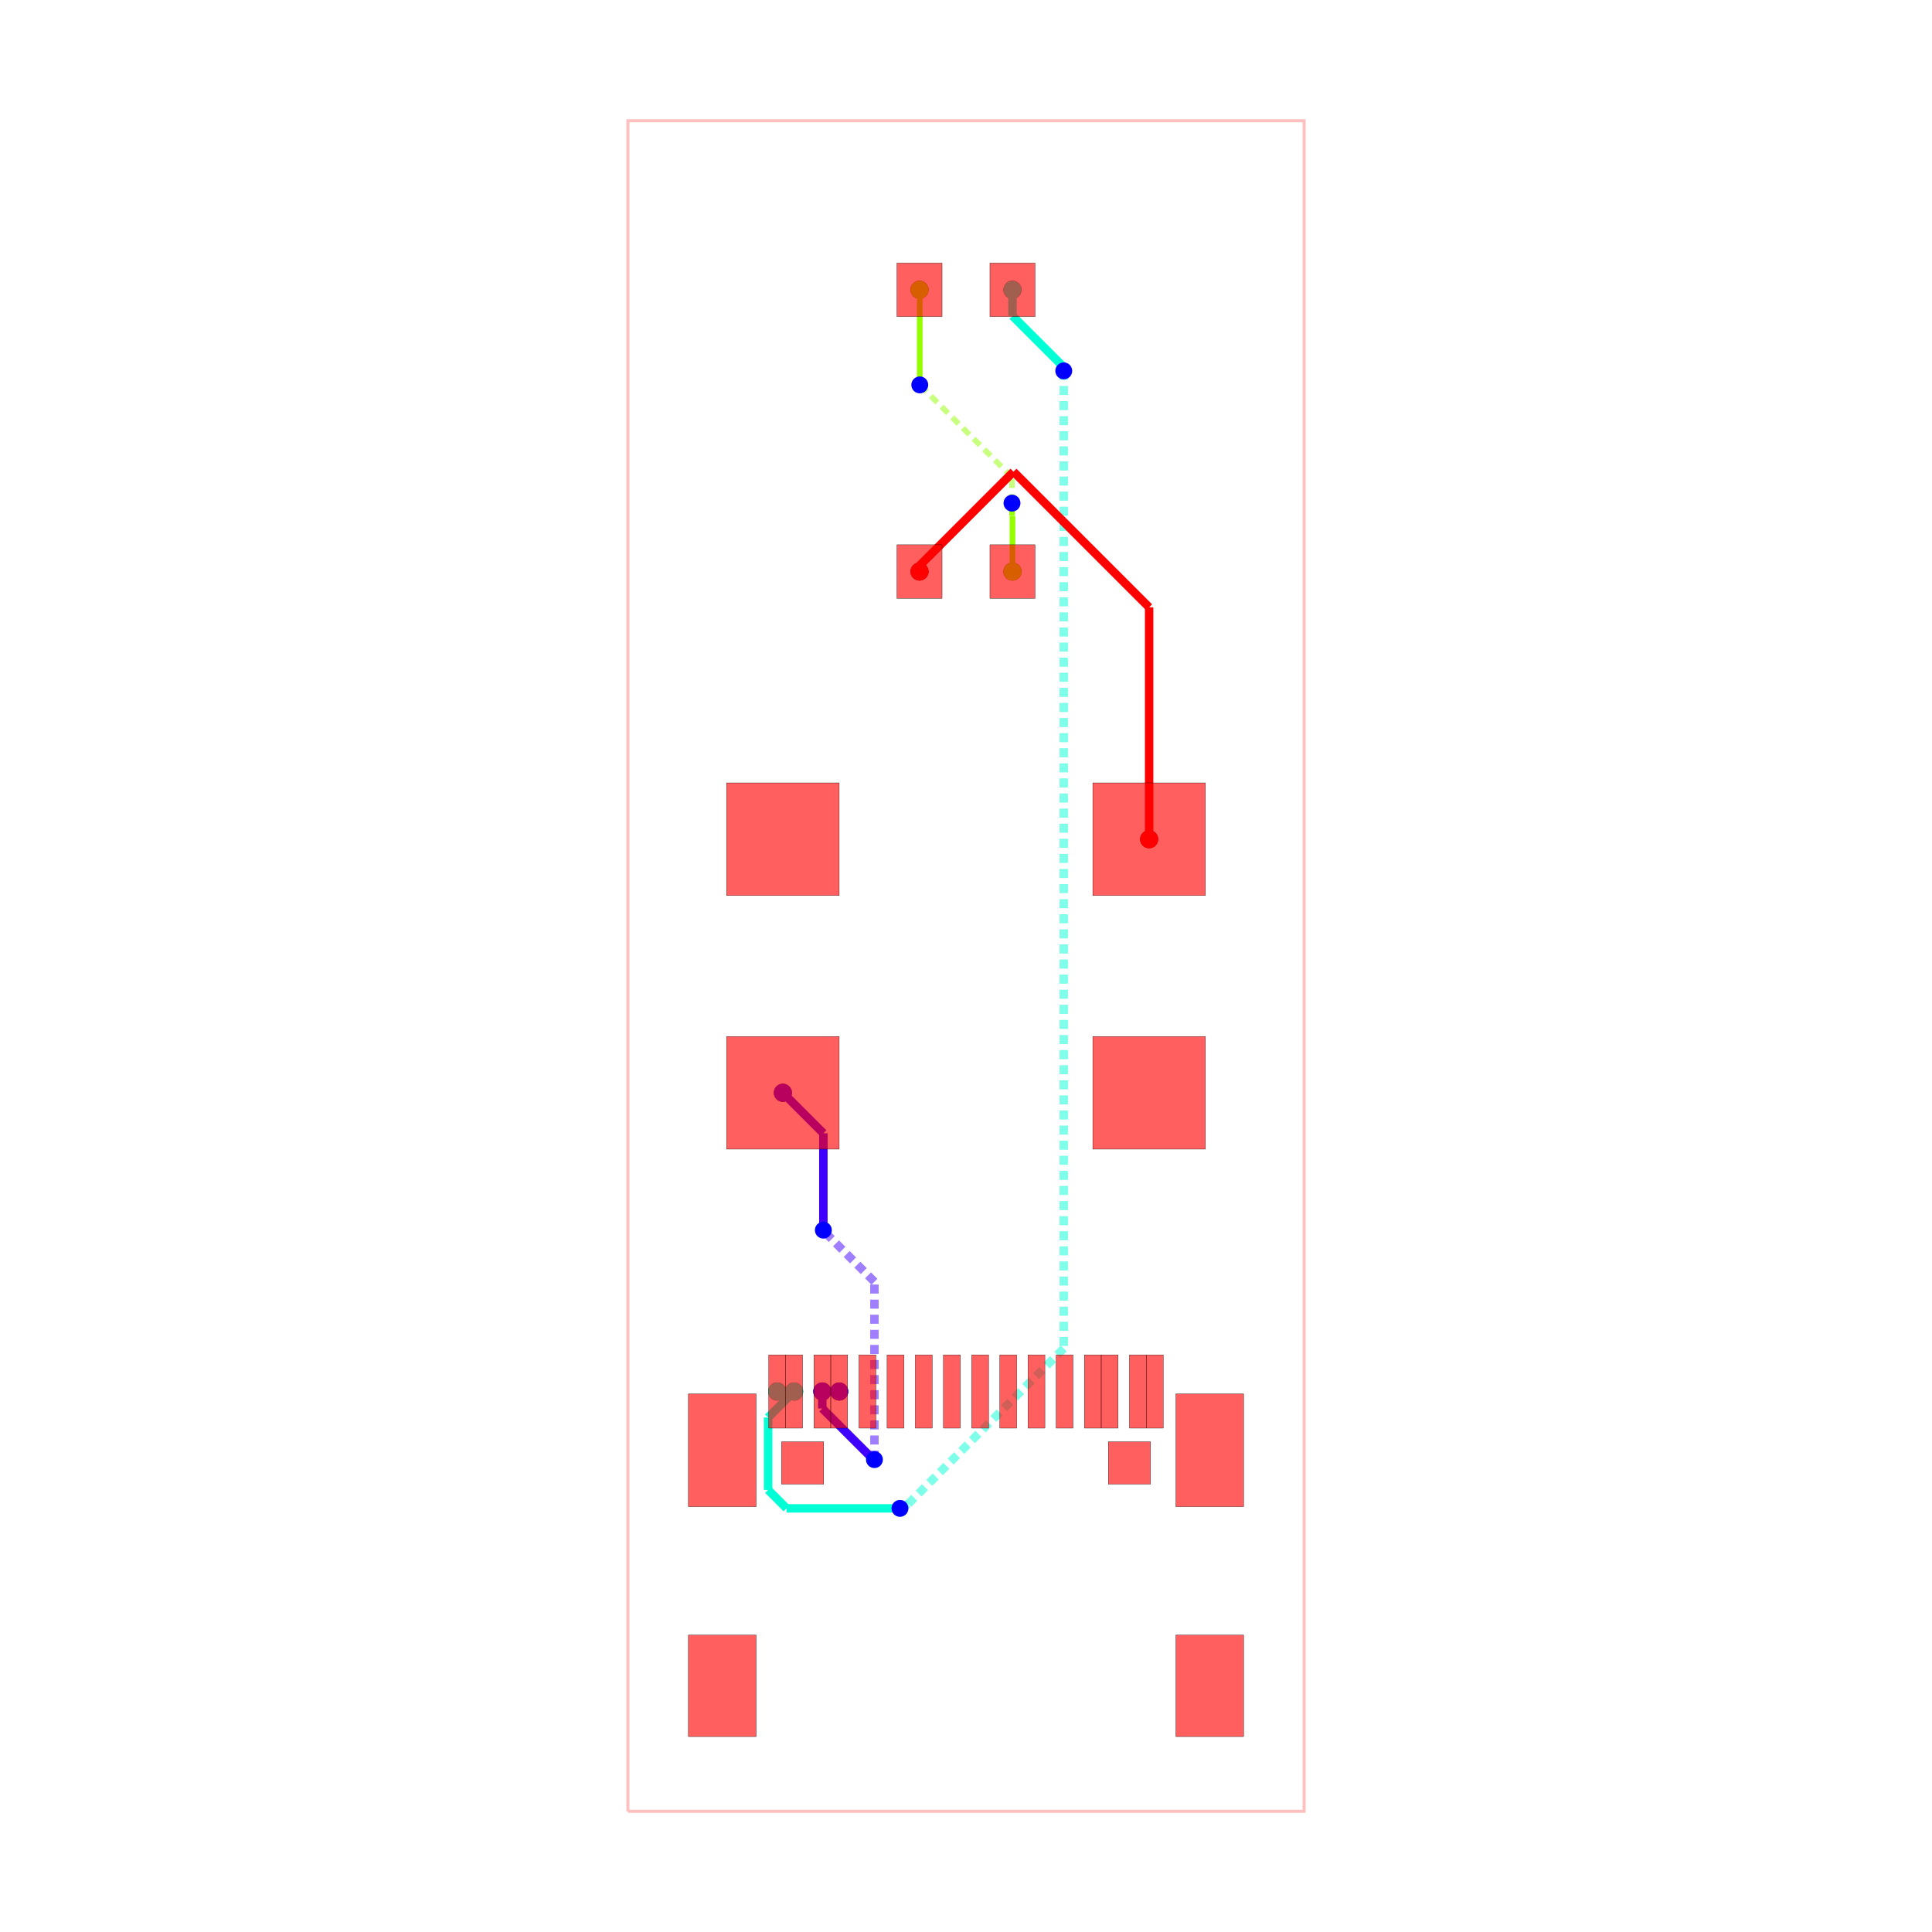
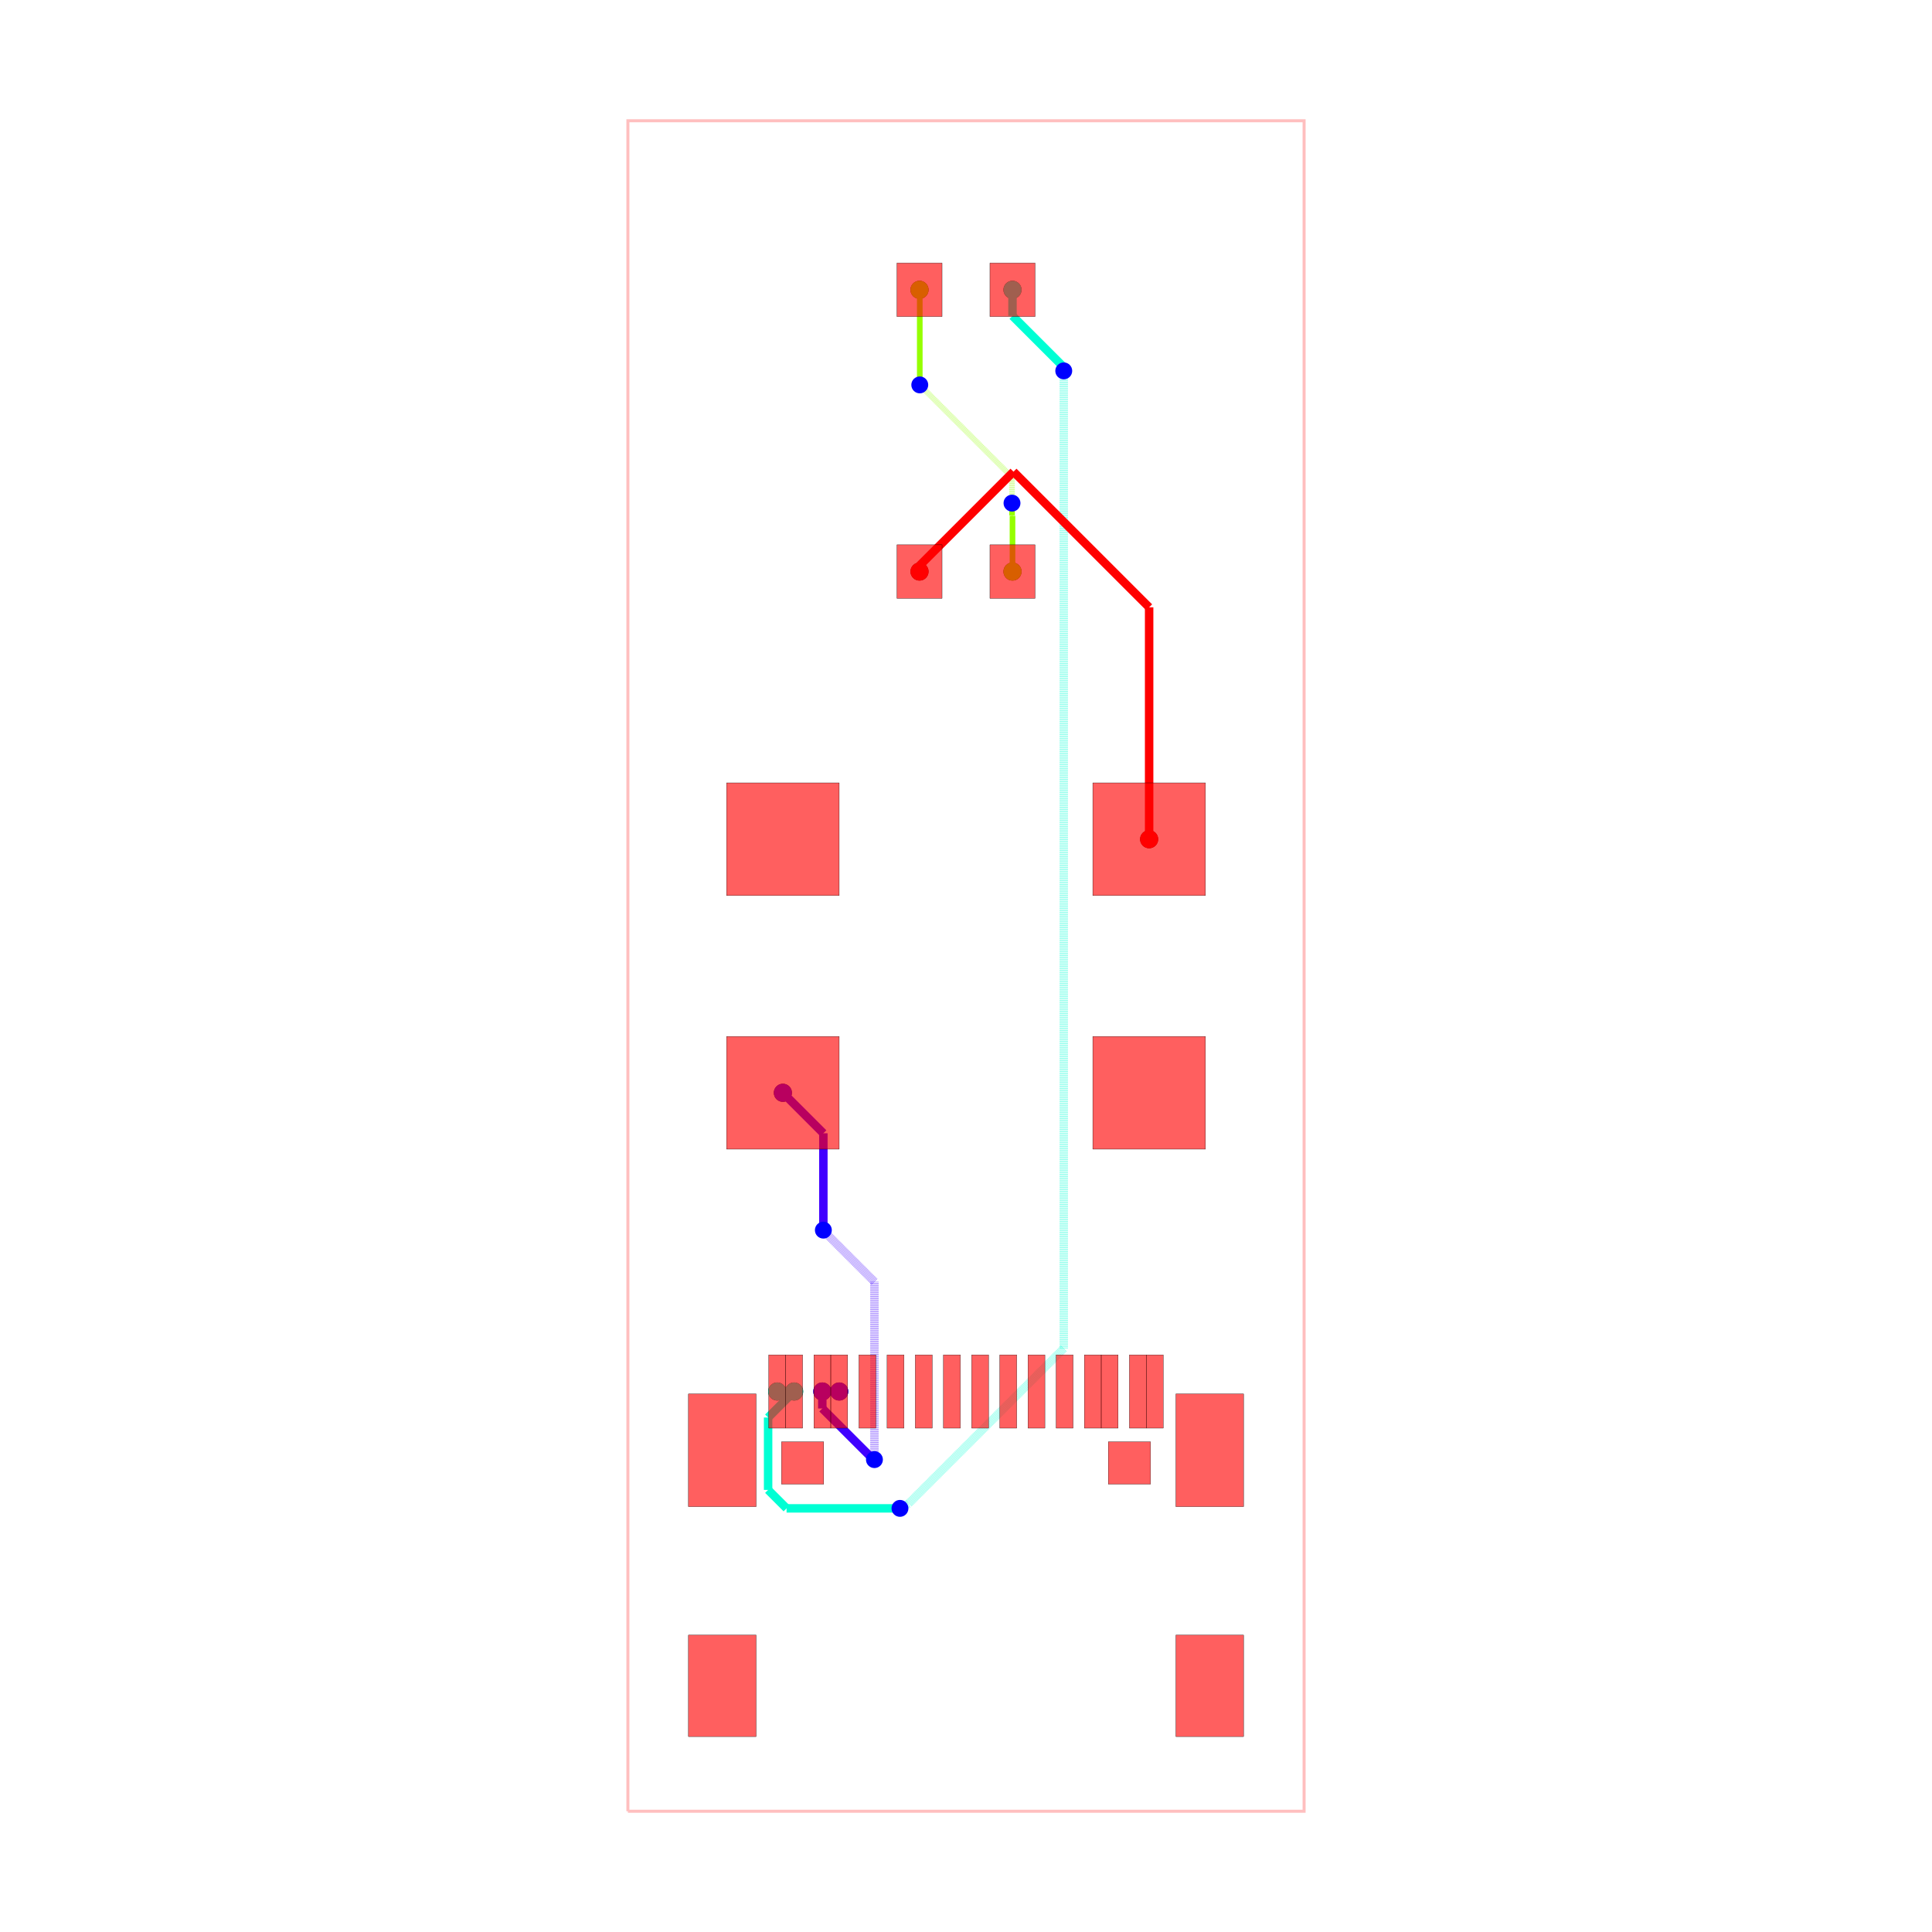
<svg xmlns="http://www.w3.org/2000/svg" width="640" height="640" viewBox="0 0 640 640">
  <rect width="100%" height="100%" fill="white" />
  <g>
    <circle data-type="point" data-label="source_trace_4 pcb_port_19" data-x="-3.7500700000001643" data-y="-13.750067999999942" cx="380.665" cy="278.001" r="3" fill="black" />
  </g>
  <g>
    <circle data-type="point" data-label="source_trace_4 pcb_port_22" data-x="-7.825" data-y="-9" cx="304.6" cy="189.333" r="3" fill="black" />
  </g>
  <g>
    <circle data-type="point" data-label="source_trace_6 pcb_port_23" data-x="-6.175" data-y="-9" cx="335.4" cy="189.333" r="3" fill="black" />
  </g>
  <g>
    <circle data-type="point" data-label="source_trace_6 pcb_port_16" data-x="-7.825" data-y="-4" cx="304.6" cy="96" r="3" fill="black" />
  </g>
  <g>
    <circle data-type="point" data-label="source_net_0 pcb_port_0" data-x="-10.350006000000008" data-y="-23.55091295000011" cx="257.467" cy="460.95" r="3" fill="black" />
  </g>
  <g>
    <circle data-type="point" data-label="source_net_0 pcb_port_1" data-x="-10.050031999999987" data-y="-23.55091295000011" cx="263.066" cy="460.95" r="3" fill="black" />
  </g>
  <g>
    <circle data-type="point" data-label="source_net_0 pcb_port_17" data-x="-6.175" data-y="-4" cx="335.4" cy="96" r="3" fill="black" />
  </g>
  <g>
    <circle data-type="point" data-label="source_net_1 pcb_port_2" data-x="-9.549905999999964" data-y="-23.55091295000011" cx="272.402" cy="460.95" r="3" fill="black" />
  </g>
  <g>
    <circle data-type="point" data-label="source_net_1 pcb_port_3" data-x="-9.249932000000058" data-y="-23.55091295000011" cx="278.001" cy="460.95" r="3" fill="black" />
  </g>
  <g>
    <circle data-type="point" data-label="source_net_1 pcb_port_20" data-x="-10.24992999999995" data-y="-18.249932000000058" cx="259.335" cy="361.999" r="3" fill="black" />
  </g>
  <g>
    <circle data-type="point" data-label="source_trace_4 (top)" data-x="-3.7500700000001643" data-y="-13.750067999999942" cx="380.665" cy="278.001" r="3" fill="hsl(0, 100%, 50%)" />
  </g>
  <g>
    <circle data-type="point" data-label="source_trace_4 (top)" data-x="-7.825" data-y="-9" cx="304.6" cy="189.333" r="3" fill="hsl(0, 100%, 50%)" />
  </g>
  <g>
    <circle data-type="point" data-label="source_trace_6 (top)" data-x="-6.175" data-y="-9" cx="335.4" cy="189.333" r="3" fill="hsl(85, 100%, 50%)" />
  </g>
  <g>
    <circle data-type="point" data-label="source_trace_6 (top)" data-x="-7.825" data-y="-4" cx="304.6" cy="96" r="3" fill="hsl(85, 100%, 50%)" />
  </g>
  <g>
    <circle data-type="point" data-label="source_net_0 (top)" data-x="-10.350006000000008" data-y="-23.55091295000011" cx="257.467" cy="460.95" r="3" fill="hsl(170, 100%, 50%)" />
  </g>
  <g>
    <circle data-type="point" data-label="source_net_0 (top)" data-x="-10.050031999999987" data-y="-23.55091295000011" cx="263.066" cy="460.95" r="3" fill="hsl(170, 100%, 50%)" />
  </g>
  <g>
    <circle data-type="point" data-label="source_net_0 (top)" data-x="-6.175" data-y="-4" cx="335.4" cy="96" r="3" fill="hsl(170, 100%, 50%)" />
  </g>
  <g>
    <circle data-type="point" data-label="source_net_1 (top)" data-x="-9.549905999999964" data-y="-23.55091295000011" cx="272.402" cy="460.95" r="3" fill="hsl(255, 100%, 50%)" />
  </g>
  <g>
    <circle data-type="point" data-label="source_net_1 (top)" data-x="-9.249932000000058" data-y="-23.55091295000011" cx="278.001" cy="460.95" r="3" fill="hsl(255, 100%, 50%)" />
  </g>
  <g>
    <circle data-type="point" data-label="source_net_1 (top)" data-x="-10.24992999999995" data-y="-18.249932000000058" cx="259.335" cy="361.999" r="3" fill="hsl(255, 100%, 50%)" />
  </g>
  <g>
    <polyline data-points="-13,-31 -1,-31 -1,-1 -13,-1 -13,-31" data-type="line" data-label="" points="208,600 432,600 432,40 208,40 208,600" fill="none" stroke="rgba(255,0,0,0.25)" stroke-width="1px" />
  </g>
  <g>
    <polyline data-points="-9.549905999999964,-23.55091295000011 -9.249932000000058,-23.55091295000011" data-type="line" data-label="" points="272.402,460.95 278.001,460.95" fill="none" stroke="hsl(255, 100%, 50%)" stroke-width="2.8" />
  </g>
  <g>
    <polyline data-points="-9.249932000000058,-23.55091295000011 -9.249932000000058,-23.55091295000011" data-type="line" data-label="" points="278.001,460.95 278.001,460.95" fill="none" stroke="hsl(255, 100%, 50%)" stroke-width="2.8" />
  </g>
  <g>
    <polyline data-points="-9.549905999999964,-23.55091295000011 -9.549905999999964,-23.85253240179489" data-type="line" data-label="" points="272.402,460.95 272.402,466.581" fill="none" stroke="hsl(255, 100%, 50%)" stroke-width="2.8" />
  </g>
  <g>
    <polyline data-points="-9.549905999999964,-23.85253240179489 -8.702590900590536,-24.699847501204317" data-type="line" data-label="" points="272.402,466.581 288.218,482.397" fill="none" stroke="hsl(255, 100%, 50%)" stroke-width="2.8" />
  </g>
  <g>
    <polyline data-points="-8.702590900590536,-24.699847501204317 -8.625,-24.759765625" data-type="line" data-label="" points="288.218,482.397 289.667,483.516" fill="none" stroke="hsl(255, 100%, 50%)" stroke-width="2.8" />
  </g>
  <g>
-     <polyline data-points="-8.625,-24.759765625 -8.625,-21.60339829904658" data-type="line" data-label="" points="289.667,483.516 289.667,424.597" fill="none" stroke="rgba(64,0,255,0.5)" stroke-width="2.8" stroke-dasharray="3 2" />
-   </g>
-   <g>
-     <polyline data-points="-8.625,-21.60339829904658 -9.528837925238355,-20.69956037380823" data-type="line" data-label="" points="289.667,424.597 272.795,407.725" fill="none" stroke="rgba(64,0,255,0.5)" stroke-width="2.8" stroke-dasharray="3 2" />
-   </g>
-   <g>
-     <polyline data-points="-9.528837925238355,-20.69956037380823 -9.53125,-20.6875" data-type="line" data-label="" points="272.795,407.725 272.75,407.5" fill="none" stroke="rgba(64,0,255,0.5)" stroke-width="2.8" stroke-dasharray="3 2" />
+     <polyline data-points="-8.625,-24.759765625 -8.625,-21.60339829904658" data-type="line" data-label="" points="289.667,483.516 289.667,424.597" fill="none" stroke="rgba(64,0,255,0.5)" stroke-width="2.8" stroke-dasharray="0.2 0.2" />
+   </g>
+   <g>
+     <polyline data-points="-8.625,-21.60339829904658 -9.528837925238355,-20.69956037380823" data-type="line" data-label="" points="289.667,424.597 272.795,407.725" fill="none" stroke="rgba(64,0,255,0.5)" stroke-width="2.8" stroke-dasharray="0.2 0.2" />
+   </g>
+   <g>
+     <polyline data-points="-9.528837925238355,-20.69956037380823 -9.53125,-20.6875" data-type="line" data-label="" points="272.795,407.725 272.75,407.5" fill="none" stroke="rgba(64,0,255,0.5)" stroke-width="2.8" stroke-dasharray="0.2 0.2" />
  </g>
  <g>
    <polyline data-points="-9.53125,-20.6875 -9.53125,-18.968612000000007" data-type="line" data-label="" points="272.75,407.5 272.75,375.414" fill="none" stroke="hsl(255, 100%, 50%)" stroke-width="2.8" />
  </g>
  <g>
    <polyline data-points="-9.53125,-18.968612000000007 -10.24992999999995,-18.249932000000058" data-type="line" data-label="" points="272.75,375.414 259.335,361.999" fill="none" stroke="hsl(255, 100%, 50%)" stroke-width="2.8" />
  </g>
  <g>
    <polyline data-points="-10.350006000000008,-23.55091295000011 -10.050031999999987,-23.55091295000011" data-type="line" data-label="" points="257.467,460.95 263.066,460.95" fill="none" stroke="hsl(170, 100%, 50%)" stroke-width="2.8" />
  </g>
  <g>
    <polyline data-points="-10.050031999999987,-23.55091295000011 -10.050031999999987,-23.55091295000011" data-type="line" data-label="" points="263.066,460.95 263.066,460.95" fill="none" stroke="hsl(170, 100%, 50%)" stroke-width="2.8" />
  </g>
  <g>
    <polyline data-points="-6.175,-4 -6.175,-4.463279998543784" data-type="line" data-label="" points="335.4,96 335.4,104.648" fill="none" stroke="hsl(170, 100%, 50%)" stroke-width="2.8" />
  </g>
  <g>
    <polyline data-points="-6.175,-4.463279998543784 -5.26530612244898,-5.372973876094804" data-type="line" data-label="" points="335.4,104.648 352.381,121.629" fill="none" stroke="hsl(170, 100%, 50%)" stroke-width="2.8" />
  </g>
  <g>
    <polyline data-points="-5.26530612244898,-5.372973876094804 -5.26530612244898,-5.438775510204082" data-type="line" data-label="" points="352.381,121.629 352.381,122.857" fill="none" stroke="hsl(170, 100%, 50%)" stroke-width="2.8" />
  </g>
  <g>
-     <polyline data-points="-5.26530612244898,-5.438775510204082 -5.26530612244898,-22.786940751837403" data-type="line" data-label="" points="352.381,122.857 352.381,446.69" fill="none" stroke="rgba(0,255,213,0.5)" stroke-width="2.8" stroke-dasharray="3 2" />
-   </g>
-   <g>
-     <polyline data-points="-5.26530612244898,-22.786940751837403 -8.023688830475496,-25.54532345986392" data-type="line" data-label="" points="352.381,446.69 300.891,498.179" fill="none" stroke="rgba(0,255,213,0.5)" stroke-width="2.8" stroke-dasharray="3 2" />
-   </g>
-   <g>
-     <polyline data-points="-8.023688830475496,-25.54532345986392 -8.171875,-25.625" data-type="line" data-label="" points="300.891,498.179 298.125,499.667" fill="none" stroke="rgba(0,255,213,0.5)" stroke-width="2.8" stroke-dasharray="3 2" />
+     <polyline data-points="-5.26530612244898,-5.438775510204082 -5.26530612244898,-22.786940751837403" data-type="line" data-label="" points="352.381,122.857 352.381,446.69" fill="none" stroke="rgba(0,255,213,0.5)" stroke-width="2.8" stroke-dasharray="0.2 0.2" />
+   </g>
+   <g>
+     <polyline data-points="-5.26530612244898,-22.786940751837403 -8.023688830475496,-25.54532345986392" data-type="line" data-label="" points="352.381,446.69 300.891,498.179" fill="none" stroke="rgba(0,255,213,0.5)" stroke-width="2.8" stroke-dasharray="0.2 0.2" />
+   </g>
+   <g>
+     <polyline data-points="-8.023688830475496,-25.54532345986392 -8.171875,-25.625" data-type="line" data-label="" points="300.891,498.179 298.125,499.667" fill="none" stroke="rgba(0,255,213,0.5)" stroke-width="2.8" stroke-dasharray="0.2 0.2" />
  </g>
  <g>
    <polyline data-points="-8.171875,-25.625 -10.18406351390872,-25.625" data-type="line" data-label="" points="298.125,499.667 260.564,499.667" fill="none" stroke="hsl(170, 100%, 50%)" stroke-width="2.8" />
  </g>
  <g>
    <polyline data-points="-10.18406351390872,-25.625 -10.511731557417155,-25.297331956491565" data-type="line" data-label="" points="260.564,499.667 254.448,493.55" fill="none" stroke="hsl(170, 100%, 50%)" stroke-width="2.8" />
  </g>
  <g>
    <polyline data-points="-10.511731557417155,-25.297331956491565 -10.511731557417155,-24.01261250741728" data-type="line" data-label="" points="254.448,493.55 254.448,469.569" fill="none" stroke="hsl(170, 100%, 50%)" stroke-width="2.8" />
  </g>
  <g>
    <polyline data-points="-10.511731557417155,-24.01261250741728 -10.050031999999987,-23.55091295000011" data-type="line" data-label="" points="254.448,469.569 263.066,460.95" fill="none" stroke="hsl(170, 100%, 50%)" stroke-width="2.8" />
  </g>
  <g>
    <polyline data-points="-6.175,-9 -6.175,-8.010215705891813" data-type="line" data-label="" points="335.4,189.333 335.4,170.857" fill="none" stroke="hsl(85, 100%, 50%)" stroke-width="1.867" />
  </g>
  <g>
    <polyline data-points="-6.175,-8.010215705891813 -6.182165180595044,-8.003050525296768" data-type="line" data-label="" points="335.4,170.857 335.266,170.724" fill="none" stroke="hsl(85, 100%, 50%)" stroke-width="1.867" />
  </g>
  <g>
    <polyline data-points="-6.182165180595044,-8.003050525296768 -6.183673469387755,-7.785714285714287" data-type="line" data-label="" points="335.266,170.724 335.238,166.667" fill="none" stroke="hsl(85, 100%, 50%)" stroke-width="1.867" />
  </g>
  <g>
-     <polyline data-points="-6.183673469387755,-7.785714285714287 -6.183673469387755,-7.325055211660817" data-type="line" data-label="" points="335.238,166.667 335.238,158.068" fill="none" stroke="rgba(149,255,0,0.5)" stroke-width="1.867" stroke-dasharray="3 2" />
-   </g>
-   <g>
-     <polyline data-points="-6.183673469387755,-7.325055211660817 -7.801848180027941,-5.706880501020631" data-type="line" data-label="" points="335.238,158.068 305.032,127.862" fill="none" stroke="rgba(149,255,0,0.5)" stroke-width="1.867" stroke-dasharray="3 2" />
-   </g>
-   <g>
-     <polyline data-points="-7.801848180027941,-5.706880501020631 -7.8203125,-5.6875" data-type="line" data-label="" points="305.032,127.862 304.688,127.5" fill="none" stroke="rgba(149,255,0,0.5)" stroke-width="1.867" stroke-dasharray="3 2" />
+     <polyline data-points="-6.183673469387755,-7.785714285714287 -6.183673469387755,-7.325055211660817" data-type="line" data-label="" points="335.238,166.667 335.238,158.068" fill="none" stroke="rgba(149,255,0,0.5)" stroke-width="1.867" stroke-dasharray="0.2 0.2" />
+   </g>
+   <g>
+     <polyline data-points="-6.183673469387755,-7.325055211660817 -7.801848180027941,-5.706880501020631" data-type="line" data-label="" points="335.238,158.068 305.032,127.862" fill="none" stroke="rgba(149,255,0,0.5)" stroke-width="1.867" stroke-dasharray="0.2 0.2" />
+   </g>
+   <g>
+     <polyline data-points="-7.801848180027941,-5.706880501020631 -7.8203125,-5.6875" data-type="line" data-label="" points="305.032,127.862 304.688,127.5" fill="none" stroke="rgba(149,255,0,0.5)" stroke-width="1.867" stroke-dasharray="0.2 0.2" />
  </g>
  <g>
    <polyline data-points="-7.8203125,-5.6875 -7.8203125,-4.0046875" data-type="line" data-label="" points="304.688,127.5 304.688,96.087" fill="none" stroke="hsl(85, 100%, 50%)" stroke-width="1.867" />
  </g>
  <g>
    <polyline data-points="-7.8203125,-4.0046875 -7.825,-4" data-type="line" data-label="" points="304.688,96.087 304.6,96" fill="none" stroke="hsl(85, 100%, 50%)" stroke-width="1.867" />
  </g>
  <g>
    <polyline data-points="-7.825,-9 -7.825,-8.895825488219717" data-type="line" data-label="" points="304.6,189.333 304.6,187.389" fill="none" stroke="hsl(0, 100%, 50%)" stroke-width="2.8" />
  </g>
  <g>
    <polyline data-points="-7.825,-8.895825488219717 -6.157124783078221,-7.227950271297939" data-type="line" data-label="" points="304.6,187.389 335.734,156.255" fill="none" stroke="hsl(0, 100%, 50%)" stroke-width="2.8" />
  </g>
  <g>
    <polyline data-points="-6.157124783078221,-7.227950271297939 -3.7500700000001643,-9.635005054375995" data-type="line" data-label="" points="335.734,156.255 380.665,201.187" fill="none" stroke="hsl(0, 100%, 50%)" stroke-width="2.8" />
  </g>
  <g>
    <polyline data-points="-3.7500700000001643,-9.635005054375995 -3.7500700000001643,-13.750067999999942" data-type="line" data-label="" points="380.665,201.187 380.665,278.001" fill="none" stroke="hsl(0, 100%, 50%)" stroke-width="2.8" />
  </g>
  <g>
    <rect data-type="rect" data-label="top" data-x="-8.750060000000076" data-y="-23.55091295000011" x="284.532" y="448.817" width="5.6" height="24.267" fill="rgba(255,0,0,0.25)" stroke="black" stroke-width="0.054" />
  </g>
  <g>
    <rect data-type="rect" data-label="top" data-x="-8.24993399999994" data-y="-23.55091295000011" x="293.868" y="448.817" width="5.6" height="24.267" fill="rgba(255,0,0,0.25)" stroke="black" stroke-width="0.054" />
  </g>
  <g>
    <rect data-type="rect" data-label="top" data-x="-7.750061999999957" data-y="-23.55091295000011" x="303.199" y="448.817" width="5.6" height="24.267" fill="rgba(255,0,0,0.25)" stroke="black" stroke-width="0.054" />
  </g>
  <g>
    <rect data-type="rect" data-label="top" data-x="-7.249935999999934" data-y="-23.55091295000011" x="312.535" y="448.817" width="5.6" height="24.267" fill="rgba(255,0,0,0.25)" stroke="black" stroke-width="0.054" />
  </g>
  <g>
    <rect data-type="rect" data-label="top" data-x="-6.750064000000066" data-y="-23.55091295000011" x="321.865" y="448.817" width="5.6" height="24.267" fill="rgba(255,0,0,0.25)" stroke="black" stroke-width="0.054" />
  </g>
  <g>
    <rect data-type="rect" data-label="top" data-x="-6.249938000000043" data-y="-23.55091295000011" x="331.201" y="448.817" width="5.6" height="24.267" fill="rgba(255,0,0,0.25)" stroke="black" stroke-width="0.054" />
  </g>
  <g>
    <rect data-type="rect" data-label="top" data-x="-5.750320000000102" data-y="-23.55091295000011" x="340.527" y="448.817" width="5.6" height="24.267" fill="rgba(255,0,0,0.25)" stroke="black" stroke-width="0.054" />
  </g>
  <g>
    <rect data-type="rect" data-label="top" data-x="-5.249939999999924" data-y="-23.55091295000011" x="349.868" y="448.817" width="5.6" height="24.267" fill="rgba(255,0,0,0.25)" stroke="black" stroke-width="0.054" />
  </g>
  <g>
    <rect data-type="rect" data-label="top" data-x="-10.350006000000008" data-y="-23.55091295000011" x="254.667" y="448.817" width="5.6" height="24.267" fill="rgba(255,0,0,0.25)" stroke="black" stroke-width="0.054" />
  </g>
  <g>
    <rect data-type="rect" data-label="top" data-x="-10.050031999999987" data-y="-23.55091295000011" x="260.266" y="448.817" width="5.6" height="24.267" fill="rgba(255,0,0,0.25)" stroke="black" stroke-width="0.054" />
  </g>
  <g>
    <rect data-type="rect" data-label="top" data-x="-9.549905999999964" data-y="-23.55091295000011" x="269.602" y="448.817" width="5.6" height="24.267" fill="rgba(255,0,0,0.25)" stroke="black" stroke-width="0.054" />
  </g>
  <g>
    <rect data-type="rect" data-label="top" data-x="-9.249932000000058" data-y="-23.55091295000011" x="275.201" y="448.817" width="5.6" height="24.267" fill="rgba(255,0,0,0.25)" stroke="black" stroke-width="0.054" />
  </g>
  <g>
    <rect data-type="rect" data-label="top" data-x="-4.750067999999942" data-y="-23.55091295000011" x="359.199" y="448.817" width="5.6" height="24.267" fill="rgba(255,0,0,0.25)" stroke="black" stroke-width="0.054" />
  </g>
  <g>
    <rect data-type="rect" data-label="top" data-x="-4.449839999999995" data-y="-23.55091295000011" x="364.803" y="448.817" width="5.6" height="24.267" fill="rgba(255,0,0,0.25)" stroke="black" stroke-width="0.054" />
  </g>
  <g>
    <rect data-type="rect" data-label="top" data-x="-3.949967999999899" data-y="-23.55091295000011" x="374.134" y="448.817" width="5.6" height="24.267" fill="rgba(255,0,0,0.25)" stroke="black" stroke-width="0.054" />
  </g>
  <g>
    <rect data-type="rect" data-label="top" data-x="-3.6499939999999924" data-y="-23.55091295000011" x="379.733" y="448.817" width="5.6" height="24.267" fill="rgba(255,0,0,0.25)" stroke="black" stroke-width="0.054" />
  </g>
  <g>
    <rect data-type="rect" data-label="top" data-x="-7.825" data-y="-4" x="297.133" y="87.133" width="14.933" height="17.733" fill="rgba(255,0,0,0.25)" stroke="black" stroke-width="0.054" />
  </g>
  <g>
    <rect data-type="rect" data-label="top" data-x="-6.175" data-y="-4" x="327.933" y="87.133" width="14.933" height="17.733" fill="rgba(255,0,0,0.25)" stroke="black" stroke-width="0.054" />
  </g>
  <g>
    <rect data-type="rect" data-label="top" data-x="-7.825" data-y="-9" x="297.133" y="180.467" width="14.933" height="17.733" fill="rgba(255,0,0,0.25)" stroke="black" stroke-width="0.054" />
  </g>
  <g>
    <rect data-type="rect" data-label="top" data-x="-6.175" data-y="-9" x="327.933" y="180.467" width="14.933" height="17.733" fill="rgba(255,0,0,0.25)" stroke="black" stroke-width="0.054" />
  </g>
  <g>
    <rect data-type="rect" data-label="top, inner1, inner2, bottom" data-x="-2.67488800000001" data-y="-28.774086349999948" x="389.535" y="541.65" width="22.4" height="33.6" fill="rgba(255,0,0,0.25)" stroke="black" stroke-width="0.054" />
  </g>
  <g>
    <rect data-type="rect" data-label="top, inner1, inner2, bottom" data-x="-2.67488800000001" data-y="-24.594262350000122" x="389.535" y="461.76" width="22.4" height="37.333" fill="rgba(255,0,0,0.25)" stroke="black" stroke-width="0.054" />
  </g>
  <g>
    <rect data-type="rect" data-label="top, inner1, inner2, bottom" data-x="-11.32511199999999" data-y="-24.594262350000122" x="228.065" y="461.76" width="22.4" height="37.333" fill="rgba(255,0,0,0.25)" stroke="black" stroke-width="0.054" />
  </g>
  <g>
    <rect data-type="rect" data-label="top, inner1, inner2, bottom" data-x="-11.32511199999999" data-y="-28.774086349999948" x="228.065" y="541.65" width="22.4" height="33.6" fill="rgba(255,0,0,0.25)" stroke="black" stroke-width="0.054" />
  </g>
  <g>
    <rect data-type="rect" data-label="top, inner1, inner2, bottom" data-x="-3.7500700000001643" data-y="-18.249932000000058" x="361.999" y="343.332" width="37.333" height="37.333" fill="rgba(255,0,0,0.25)" stroke="black" stroke-width="0.054" />
  </g>
  <g>
    <rect data-type="rect" data-label="top, inner1, inner2, bottom" data-x="-3.7500700000001643" data-y="-13.750067999999942" x="361.999" y="259.335" width="37.333" height="37.333" fill="rgba(255,0,0,0.25)" stroke="black" stroke-width="0.054" />
  </g>
  <g>
    <rect data-type="rect" data-label="top, inner1, inner2, bottom" data-x="-10.24992999999995" data-y="-13.750067999999942" x="240.668" y="259.335" width="37.333" height="37.333" fill="rgba(255,0,0,0.25)" stroke="black" stroke-width="0.054" />
  </g>
  <g>
    <rect data-type="rect" data-label="top, inner1, inner2, bottom" data-x="-10.24992999999995" data-y="-18.249932000000058" x="240.668" y="343.332" width="37.333" height="37.333" fill="rgba(255,0,0,0.25)" stroke="black" stroke-width="0.054" />
  </g>
  <g>
    <rect data-type="rect" data-label="top, inner1, inner2, bottom" data-x="-9.89991800000007" data-y="-24.819388950000075" x="258.868" y="477.628" width="14" height="14" fill="rgba(255,0,0,0.25)" stroke="black" stroke-width="0.054" />
  </g>
  <g>
    <rect data-type="rect" data-label="top, inner1, inner2, bottom" data-x="-4.100081999999929" data-y="-24.819388950000075" x="367.132" y="477.628" width="14" height="14" fill="rgba(255,0,0,0.25)" stroke="black" stroke-width="0.054" />
  </g>
  <g>
    <rect data-type="rect" data-label="" data-x="-8.750060000000076" data-y="-23.55091295000011" x="284.532" y="448.817" width="5.6" height="24.267" fill="rgba(255,0,0,0.5)" stroke="black" stroke-width="0.054" />
  </g>
  <g>
    <rect data-type="rect" data-label="" data-x="-8.24993399999994" data-y="-23.55091295000011" x="293.868" y="448.817" width="5.6" height="24.267" fill="rgba(255,0,0,0.5)" stroke="black" stroke-width="0.054" />
  </g>
  <g>
    <rect data-type="rect" data-label="" data-x="-7.750061999999957" data-y="-23.55091295000011" x="303.199" y="448.817" width="5.6" height="24.267" fill="rgba(255,0,0,0.5)" stroke="black" stroke-width="0.054" />
  </g>
  <g>
    <rect data-type="rect" data-label="" data-x="-7.249935999999934" data-y="-23.55091295000011" x="312.535" y="448.817" width="5.6" height="24.267" fill="rgba(255,0,0,0.5)" stroke="black" stroke-width="0.054" />
  </g>
  <g>
    <rect data-type="rect" data-label="" data-x="-6.750064000000066" data-y="-23.55091295000011" x="321.865" y="448.817" width="5.6" height="24.267" fill="rgba(255,0,0,0.5)" stroke="black" stroke-width="0.054" />
  </g>
  <g>
    <rect data-type="rect" data-label="" data-x="-6.249938000000043" data-y="-23.55091295000011" x="331.201" y="448.817" width="5.6" height="24.267" fill="rgba(255,0,0,0.5)" stroke="black" stroke-width="0.054" />
  </g>
  <g>
    <rect data-type="rect" data-label="" data-x="-5.750320000000102" data-y="-23.55091295000011" x="340.527" y="448.817" width="5.6" height="24.267" fill="rgba(255,0,0,0.5)" stroke="black" stroke-width="0.054" />
  </g>
  <g>
    <rect data-type="rect" data-label="" data-x="-5.249939999999924" data-y="-23.55091295000011" x="349.868" y="448.817" width="5.6" height="24.267" fill="rgba(255,0,0,0.5)" stroke="black" stroke-width="0.054" />
  </g>
  <g>
    <rect data-type="rect" data-label="" data-x="-10.350006000000008" data-y="-23.55091295000011" x="254.667" y="448.817" width="5.6" height="24.267" fill="rgba(255,0,0,0.5)" stroke="black" stroke-width="0.054" />
  </g>
  <g>
    <rect data-type="rect" data-label="" data-x="-10.050031999999987" data-y="-23.55091295000011" x="260.266" y="448.817" width="5.6" height="24.267" fill="rgba(255,0,0,0.5)" stroke="black" stroke-width="0.054" />
  </g>
  <g>
    <rect data-type="rect" data-label="" data-x="-9.549905999999964" data-y="-23.55091295000011" x="269.602" y="448.817" width="5.6" height="24.267" fill="rgba(255,0,0,0.5)" stroke="black" stroke-width="0.054" />
  </g>
  <g>
    <rect data-type="rect" data-label="" data-x="-9.249932000000058" data-y="-23.55091295000011" x="275.201" y="448.817" width="5.6" height="24.267" fill="rgba(255,0,0,0.5)" stroke="black" stroke-width="0.054" />
  </g>
  <g>
    <rect data-type="rect" data-label="" data-x="-4.750067999999942" data-y="-23.55091295000011" x="359.199" y="448.817" width="5.6" height="24.267" fill="rgba(255,0,0,0.5)" stroke="black" stroke-width="0.054" />
  </g>
  <g>
    <rect data-type="rect" data-label="" data-x="-4.449839999999995" data-y="-23.55091295000011" x="364.803" y="448.817" width="5.6" height="24.267" fill="rgba(255,0,0,0.5)" stroke="black" stroke-width="0.054" />
  </g>
  <g>
    <rect data-type="rect" data-label="" data-x="-3.949967999999899" data-y="-23.55091295000011" x="374.134" y="448.817" width="5.6" height="24.267" fill="rgba(255,0,0,0.5)" stroke="black" stroke-width="0.054" />
  </g>
  <g>
    <rect data-type="rect" data-label="" data-x="-3.6499939999999924" data-y="-23.55091295000011" x="379.733" y="448.817" width="5.6" height="24.267" fill="rgba(255,0,0,0.5)" stroke="black" stroke-width="0.054" />
  </g>
  <g>
    <rect data-type="rect" data-label="" data-x="-7.825" data-y="-4" x="297.133" y="87.133" width="14.933" height="17.733" fill="rgba(255,0,0,0.5)" stroke="black" stroke-width="0.054" />
  </g>
  <g>
    <rect data-type="rect" data-label="" data-x="-6.175" data-y="-4" x="327.933" y="87.133" width="14.933" height="17.733" fill="rgba(255,0,0,0.5)" stroke="black" stroke-width="0.054" />
  </g>
  <g>
    <rect data-type="rect" data-label="" data-x="-7.825" data-y="-9" x="297.133" y="180.467" width="14.933" height="17.733" fill="rgba(255,0,0,0.5)" stroke="black" stroke-width="0.054" />
  </g>
  <g>
    <rect data-type="rect" data-label="" data-x="-6.175" data-y="-9" x="327.933" y="180.467" width="14.933" height="17.733" fill="rgba(255,0,0,0.5)" stroke="black" stroke-width="0.054" />
  </g>
  <g>
    <rect data-type="rect" data-label="" data-x="-2.67488800000001" data-y="-28.774086349999948" x="389.535" y="541.65" width="22.4" height="33.6" fill="rgba(255,0,0,0.5)" stroke="black" stroke-width="0.054" />
  </g>
  <g>
    <rect data-type="rect" data-label="" data-x="-2.67488800000001" data-y="-24.594262350000122" x="389.535" y="461.76" width="22.4" height="37.333" fill="rgba(255,0,0,0.5)" stroke="black" stroke-width="0.054" />
  </g>
  <g>
    <rect data-type="rect" data-label="" data-x="-11.32511199999999" data-y="-24.594262350000122" x="228.065" y="461.76" width="22.4" height="37.333" fill="rgba(255,0,0,0.5)" stroke="black" stroke-width="0.054" />
  </g>
  <g>
    <rect data-type="rect" data-label="" data-x="-11.32511199999999" data-y="-28.774086349999948" x="228.065" y="541.65" width="22.4" height="33.6" fill="rgba(255,0,0,0.5)" stroke="black" stroke-width="0.054" />
  </g>
  <g>
    <rect data-type="rect" data-label="" data-x="-3.7500700000001643" data-y="-18.249932000000058" x="361.999" y="343.332" width="37.333" height="37.333" fill="rgba(255,0,0,0.5)" stroke="black" stroke-width="0.054" />
  </g>
  <g>
    <rect data-type="rect" data-label="" data-x="-3.7500700000001643" data-y="-13.750067999999942" x="361.999" y="259.335" width="37.333" height="37.333" fill="rgba(255,0,0,0.5)" stroke="black" stroke-width="0.054" />
  </g>
  <g>
    <rect data-type="rect" data-label="" data-x="-10.24992999999995" data-y="-13.750067999999942" x="240.668" y="259.335" width="37.333" height="37.333" fill="rgba(255,0,0,0.5)" stroke="black" stroke-width="0.054" />
  </g>
  <g>
    <rect data-type="rect" data-label="" data-x="-10.24992999999995" data-y="-18.249932000000058" x="240.668" y="343.332" width="37.333" height="37.333" fill="rgba(255,0,0,0.5)" stroke="black" stroke-width="0.054" />
  </g>
  <g>
    <rect data-type="rect" data-label="" data-x="-9.89991800000007" data-y="-24.819388950000075" x="258.868" y="477.628" width="14" height="14" fill="rgba(255,0,0,0.5)" stroke="black" stroke-width="0.054" />
  </g>
  <g>
    <rect data-type="rect" data-label="" data-x="-4.100081999999929" data-y="-24.819388950000075" x="367.132" y="477.628" width="14" height="14" fill="rgba(255,0,0,0.5)" stroke="black" stroke-width="0.054" />
  </g>
  <circle data-type="circle" data-label="" data-x="-8.625" data-y="-24.759765625" cx="289.667" cy="483.516" r="2.8" fill="blue" stroke="none" stroke-width="0.054" />
  <circle data-type="circle" data-label="" data-x="-9.53125" data-y="-20.6875" cx="272.75" cy="407.5" r="2.8" fill="blue" stroke="none" stroke-width="0.054" />
  <circle data-type="circle" data-label="" data-x="-5.26530612244898" data-y="-5.438775510204082" cx="352.381" cy="122.857" r="2.8" fill="blue" stroke="none" stroke-width="0.054" />
  <circle data-type="circle" data-label="" data-x="-8.171875" data-y="-25.625" cx="298.125" cy="499.667" r="2.8" fill="blue" stroke="none" stroke-width="0.054" />
  <circle data-type="circle" data-label="" data-x="-6.183673469387755" data-y="-7.785714285714287" cx="335.238" cy="166.667" r="2.8" fill="blue" stroke="none" stroke-width="0.054" />
  <circle data-type="circle" data-label="" data-x="-7.8203125" data-y="-5.6875" cx="304.688" cy="127.5" r="2.8" fill="blue" stroke="none" stroke-width="0.054" />
  <g id="crosshair" style="display: none">
    <line id="crosshair-h" y1="0" y2="640" stroke="#666" stroke-width="0.5" />
    <line id="crosshair-v" x1="0" x2="640" stroke="#666" stroke-width="0.5" />
    <text id="coordinates" font-family="monospace" font-size="12" fill="#666" />
  </g>
</svg>
